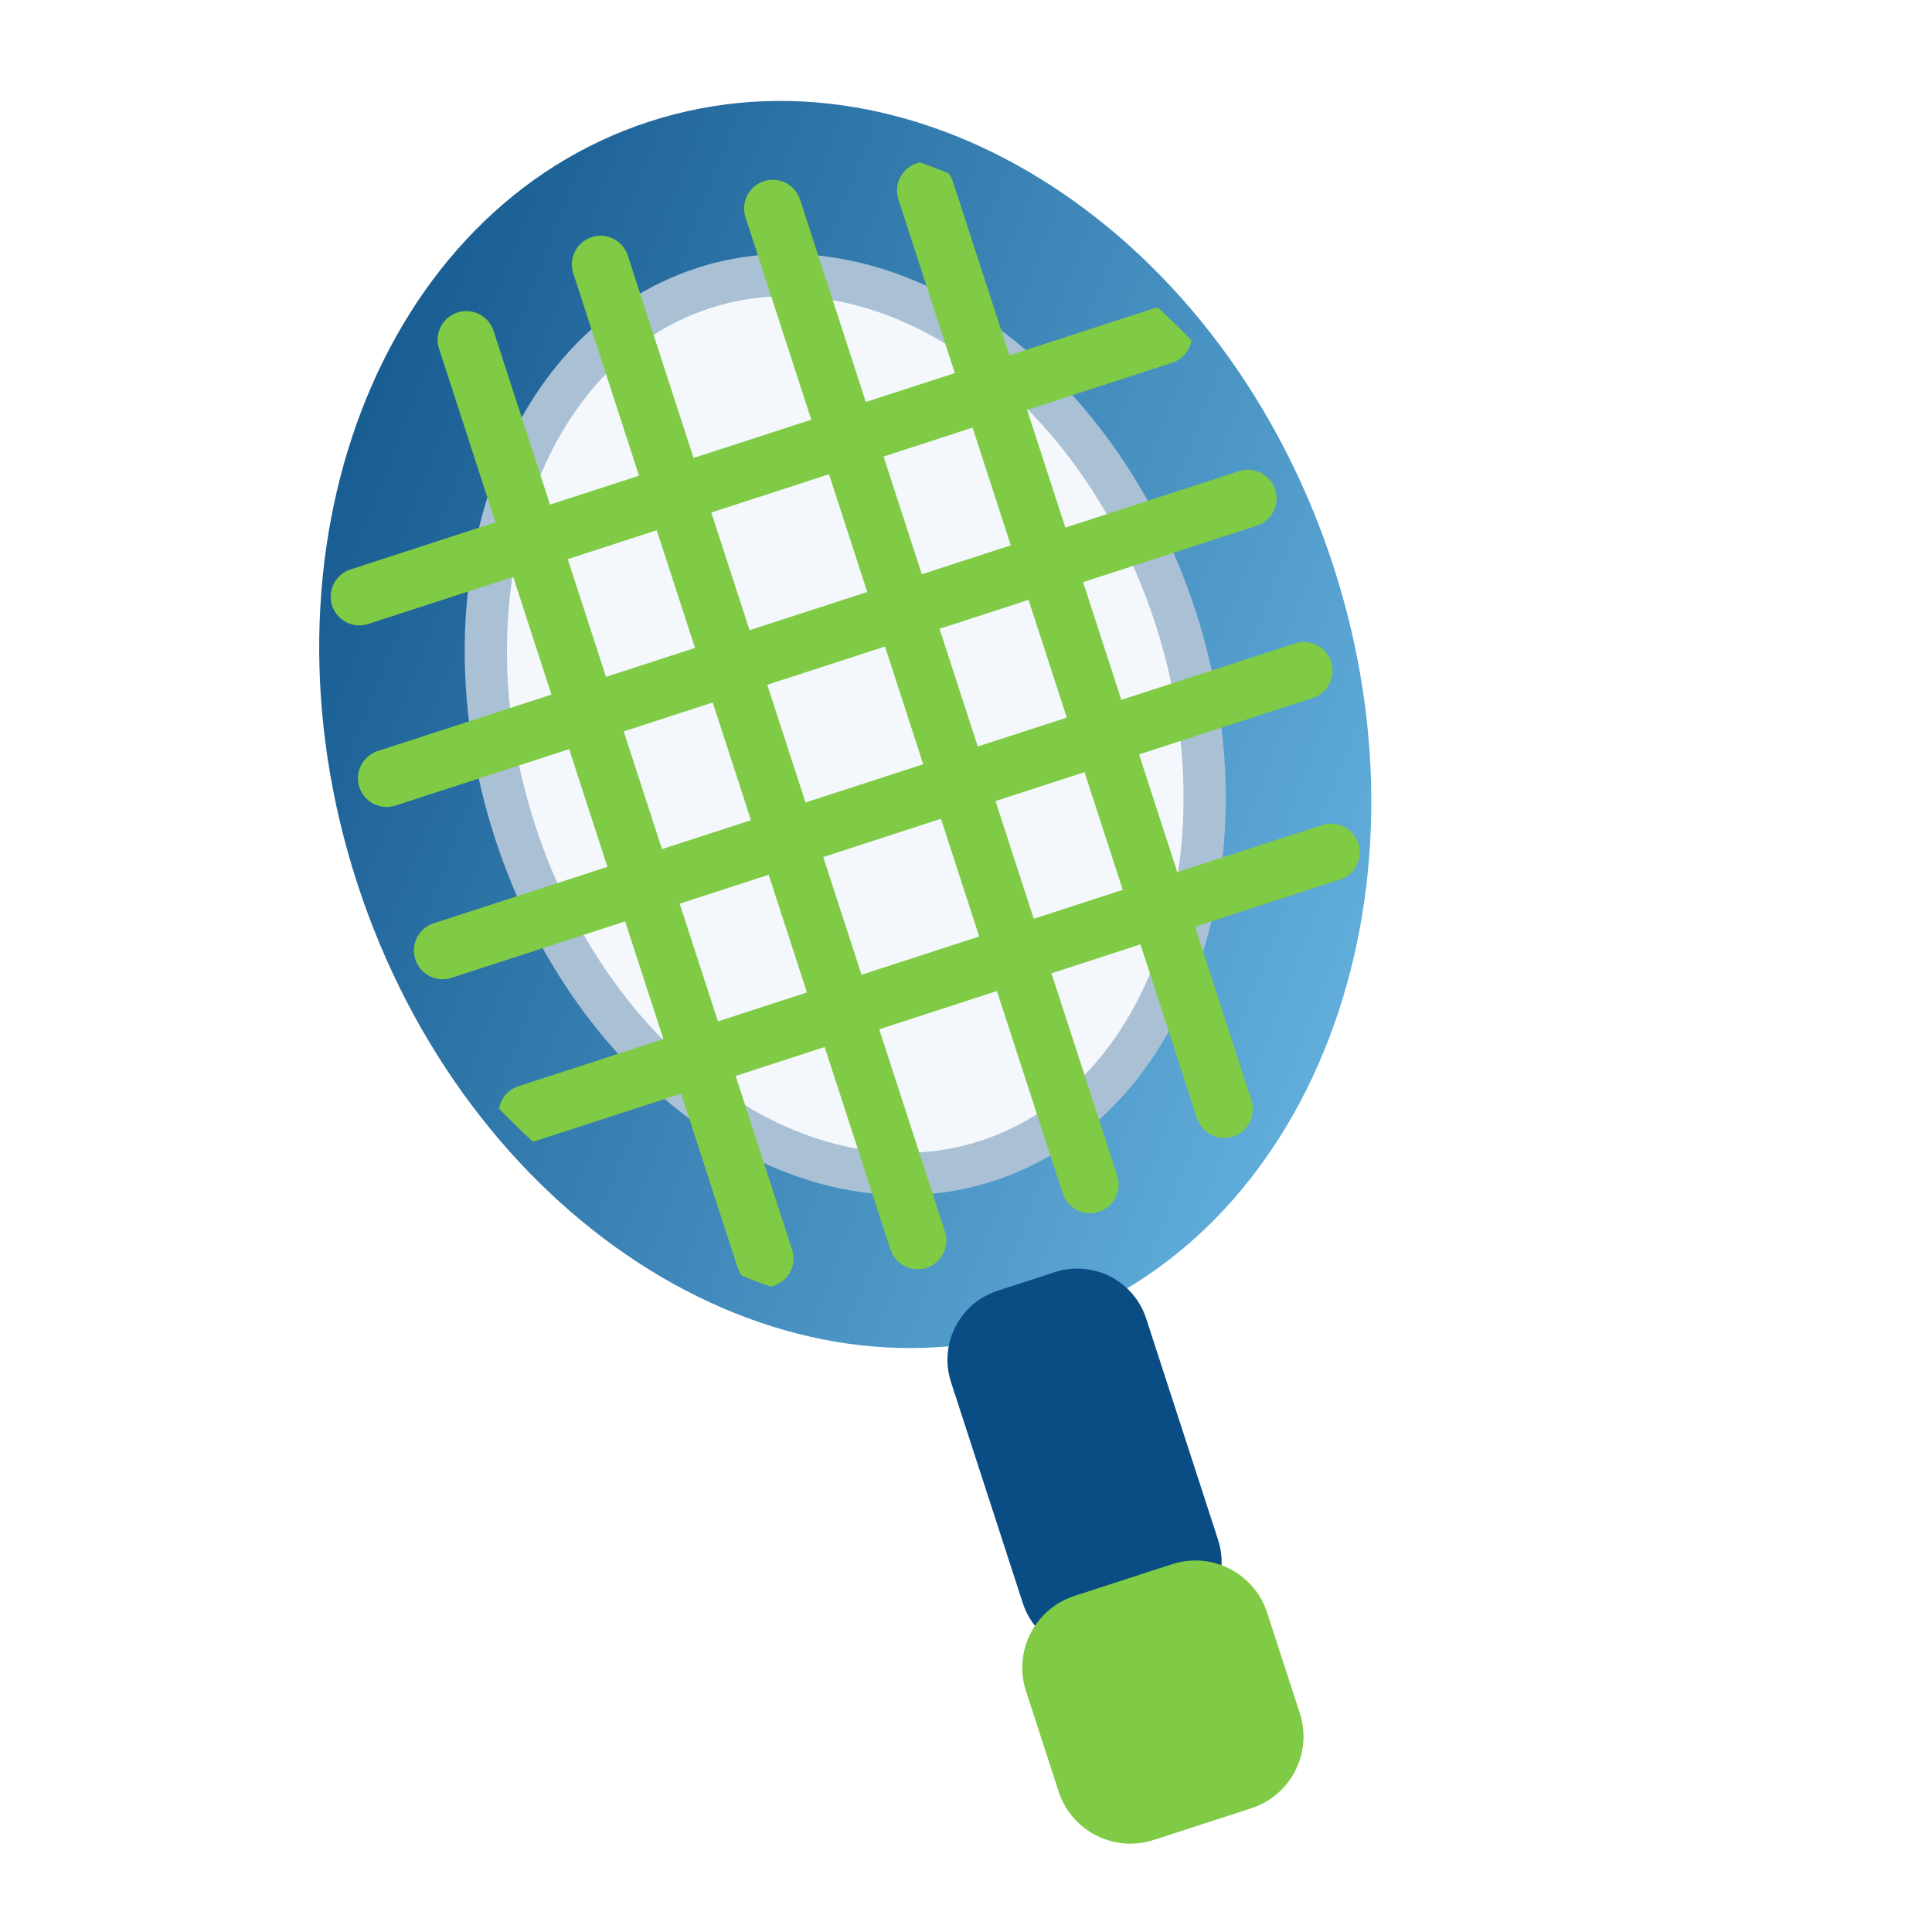
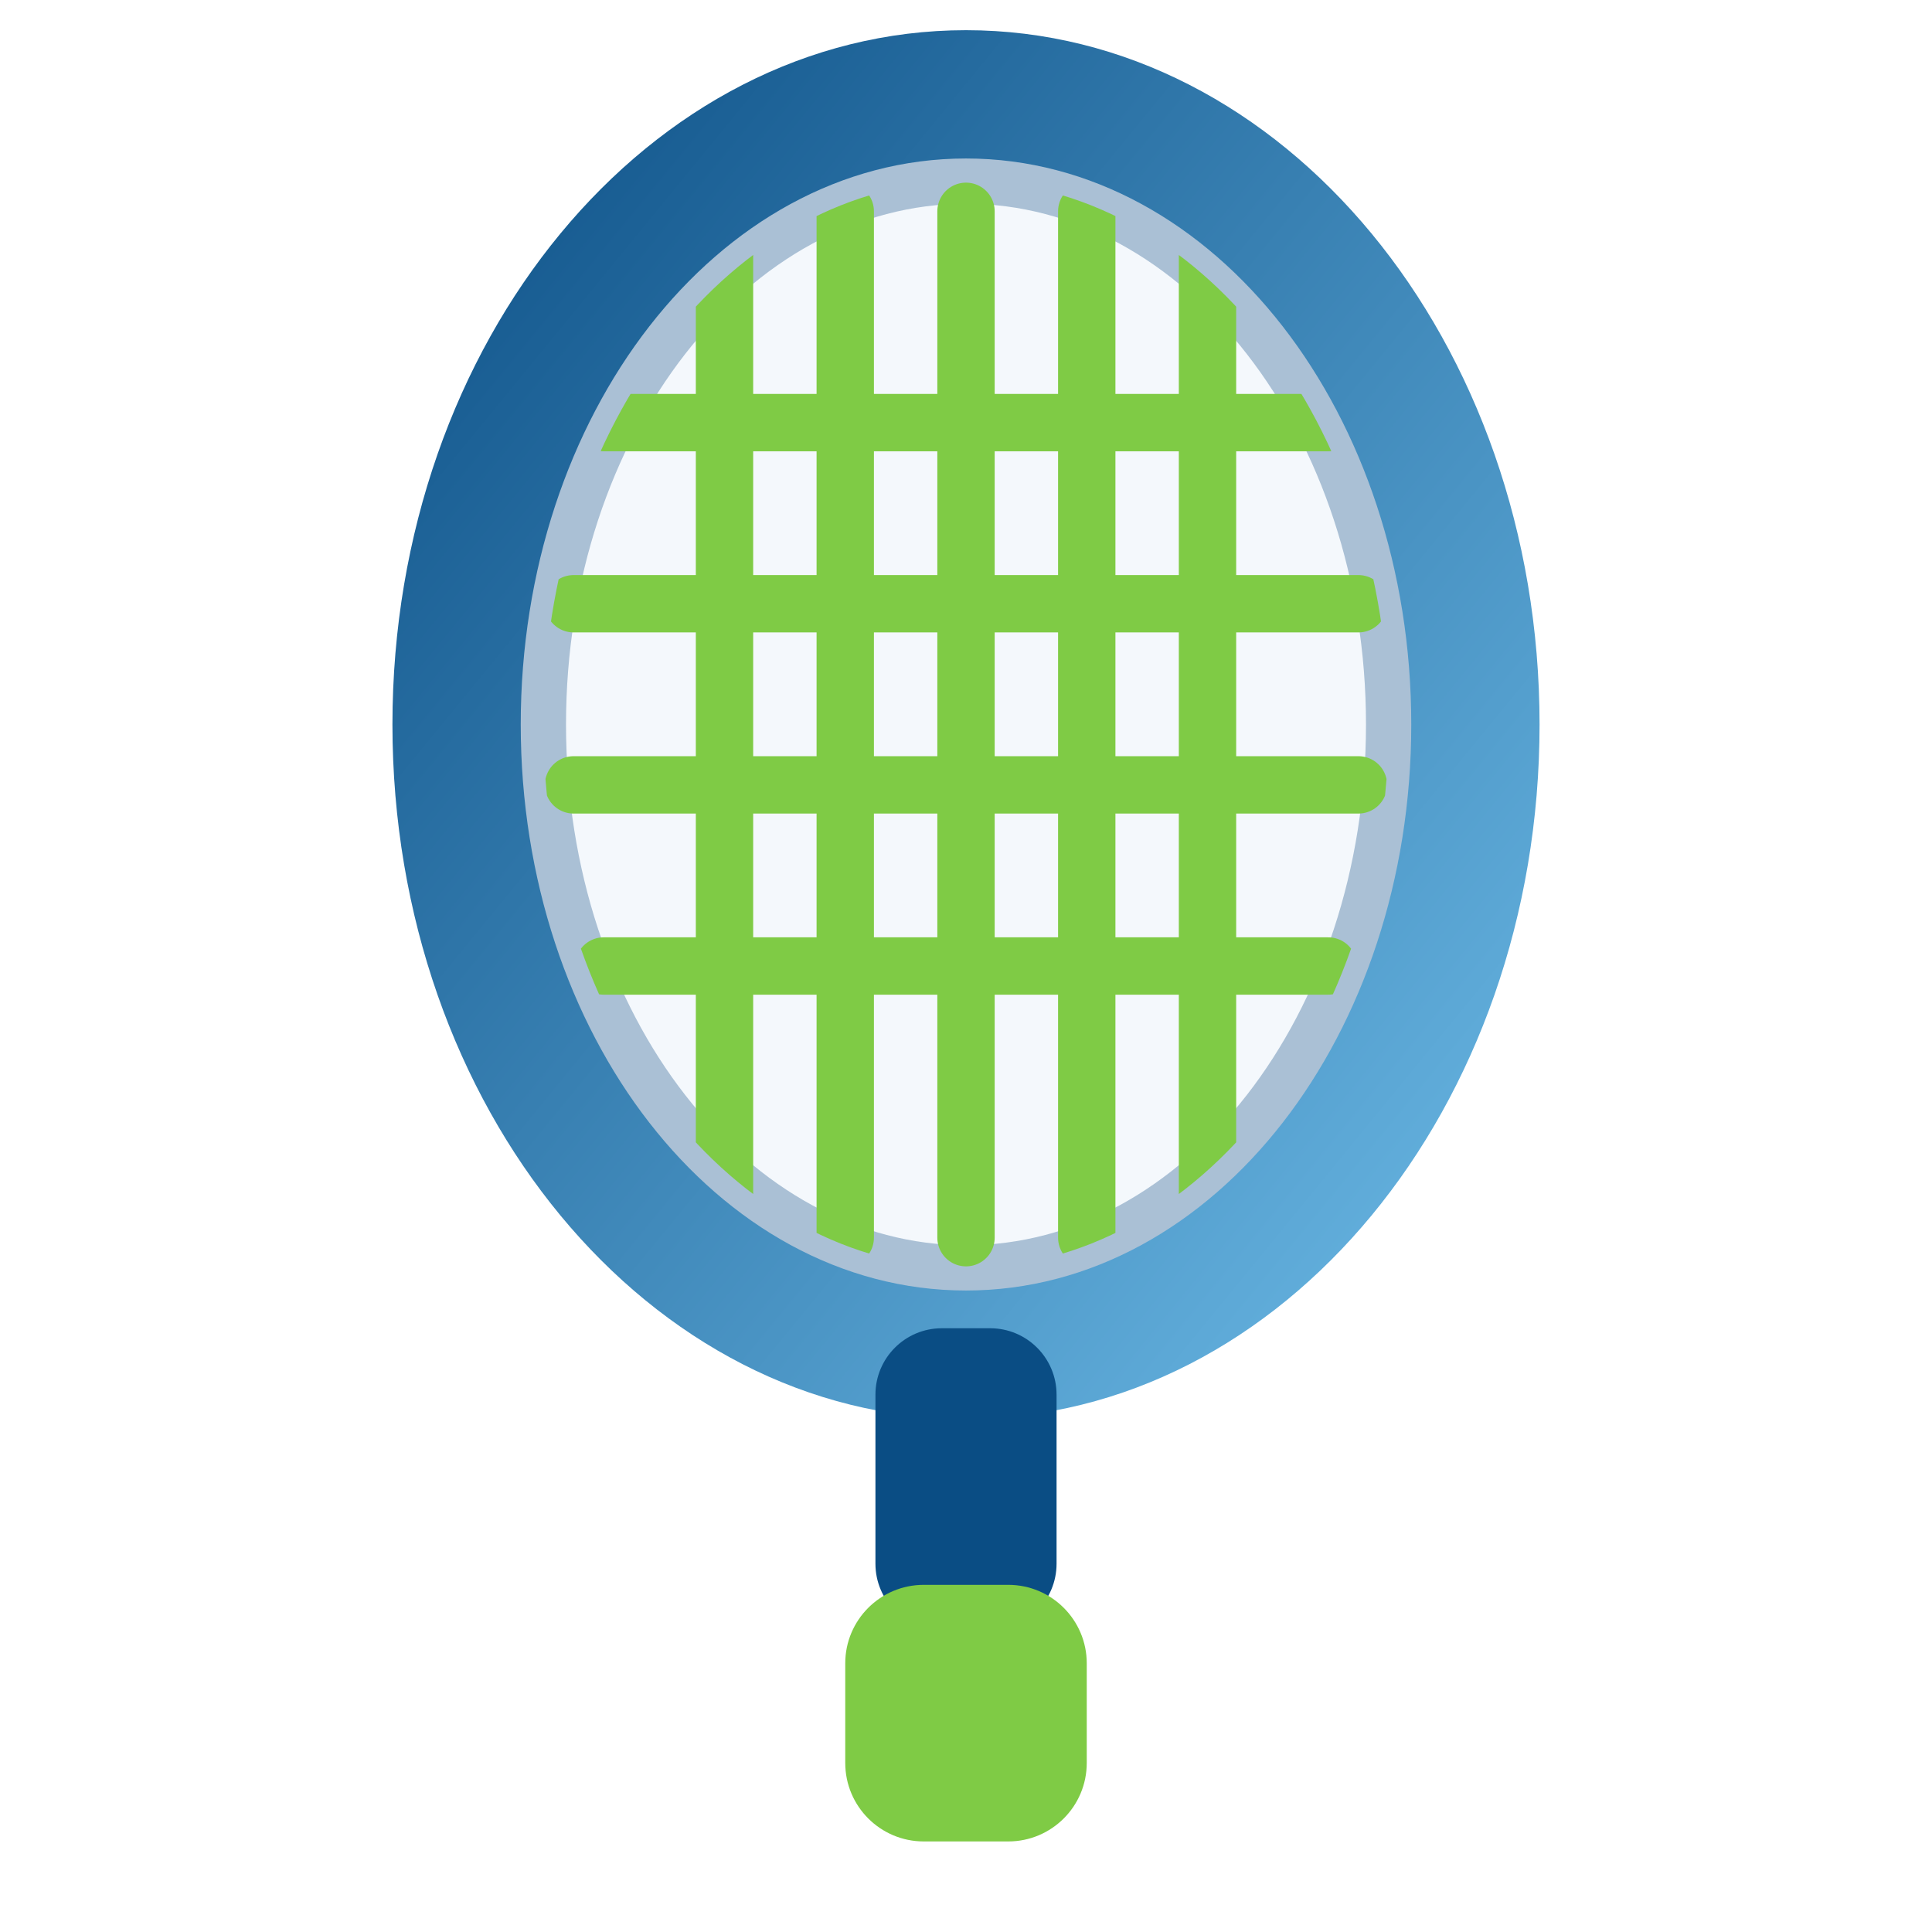
<svg xmlns="http://www.w3.org/2000/svg" viewBox="0 0 64 64">
  <defs>
-     <linearGradient id="racketHeadFill" x1="0" y1="0" x2="1" y2="1">
+     <linearGradient id="racketFill" x1="0" y1="0" x2="1" y2="1">
      <stop offset="0%" stop-color="#0a4d84" />
      <stop offset="100%" stop-color="#6fbde9" />
    </linearGradient>
-     <clipPath id="racketHeadClip">
-       <ellipse cx="28" cy="24" rx="17" ry="21" transform="rotate(-18 28 24)" />
+     <clipPath id="racketInnerClip">
+       <ellipse cx="32" cy="24" rx="14" ry="18" />
    </clipPath>
  </defs>
-   <g transform="rotate(-18 28 24)">
-     <ellipse cx="28" cy="24" rx="17" ry="21" fill="url(#racketHeadFill)" />
-     <ellipse cx="28" cy="24" rx="11.5" ry="15.2" fill="#f4f8fc" stroke="#aac0d5" stroke-width="1.4" />
-     <g clip-path="url(#racketHeadClip)">
-       <path d="M20 8v32" stroke="#7fcb45" stroke-width="1.9" stroke-linecap="round" />
-       <path d="M25 7v34" stroke="#7fcb45" stroke-width="1.9" stroke-linecap="round" />
-       <path d="M31 7v34" stroke="#7fcb45" stroke-width="1.9" stroke-linecap="round" />
-       <path d="M36 8v32" stroke="#7fcb45" stroke-width="1.9" stroke-linecap="round" />
-       <path d="M14 15h28" stroke="#7fcb45" stroke-width="1.9" stroke-linecap="round" />
-       <path d="M13 21h30" stroke="#7fcb45" stroke-width="1.9" stroke-linecap="round" />
-       <path d="M13 27h30" stroke="#7fcb45" stroke-width="1.9" stroke-linecap="round" />
-       <path d="M14 33h28" stroke="#7fcb45" stroke-width="1.9" stroke-linecap="round" />
-     </g>
+   <ellipse cx="32" cy="24" rx="19" ry="23" fill="url(#racketFill)" />
+   <ellipse cx="32" cy="24" rx="14" ry="18" fill="#f4f8fc" stroke="#aac0d5" stroke-width="1.5" />
+   <g clip-path="url(#racketInnerClip)">
+     <path d="M24 8V40" stroke="#7fcb45" stroke-width="1.9" stroke-linecap="round" />
+     <path d="M28 7V41" stroke="#7fcb45" stroke-width="1.9" stroke-linecap="round" />
+     <path d="M32 7V41" stroke="#7fcb45" stroke-width="1.9" stroke-linecap="round" />
+     <path d="M36 7V41" stroke="#7fcb45" stroke-width="1.9" stroke-linecap="round" />
+     <path d="M40 8V40" stroke="#7fcb45" stroke-width="1.9" stroke-linecap="round" />
+     <path d="M20 14H44" stroke="#7fcb45" stroke-width="1.9" stroke-linecap="round" />
+     <path d="M19 20H45" stroke="#7fcb45" stroke-width="1.9" stroke-linecap="round" />
+     <path d="M19 26H45" stroke="#7fcb45" stroke-width="1.9" stroke-linecap="round" />
+     <path d="M20 32H44" stroke="#7fcb45" stroke-width="1.9" stroke-linecap="round" />
  </g>
-   <g transform="rotate(-18 28 24)">
-     <rect x="24.6" y="43.4" width="6.8" height="12.5" rx="2.4" fill="#0a4d84" />
-     <rect x="23.8" y="53.8" width="8.4" height="8.5" rx="2.5" fill="#7fcb45" />
-   </g>
+   <rect x="29" y="44" width="6" height="10" rx="2.2" fill="#0a4d84" />
+   <rect x="28" y="52.5" width="8" height="8.5" rx="2.6" fill="#7fcb45" />
</svg>
